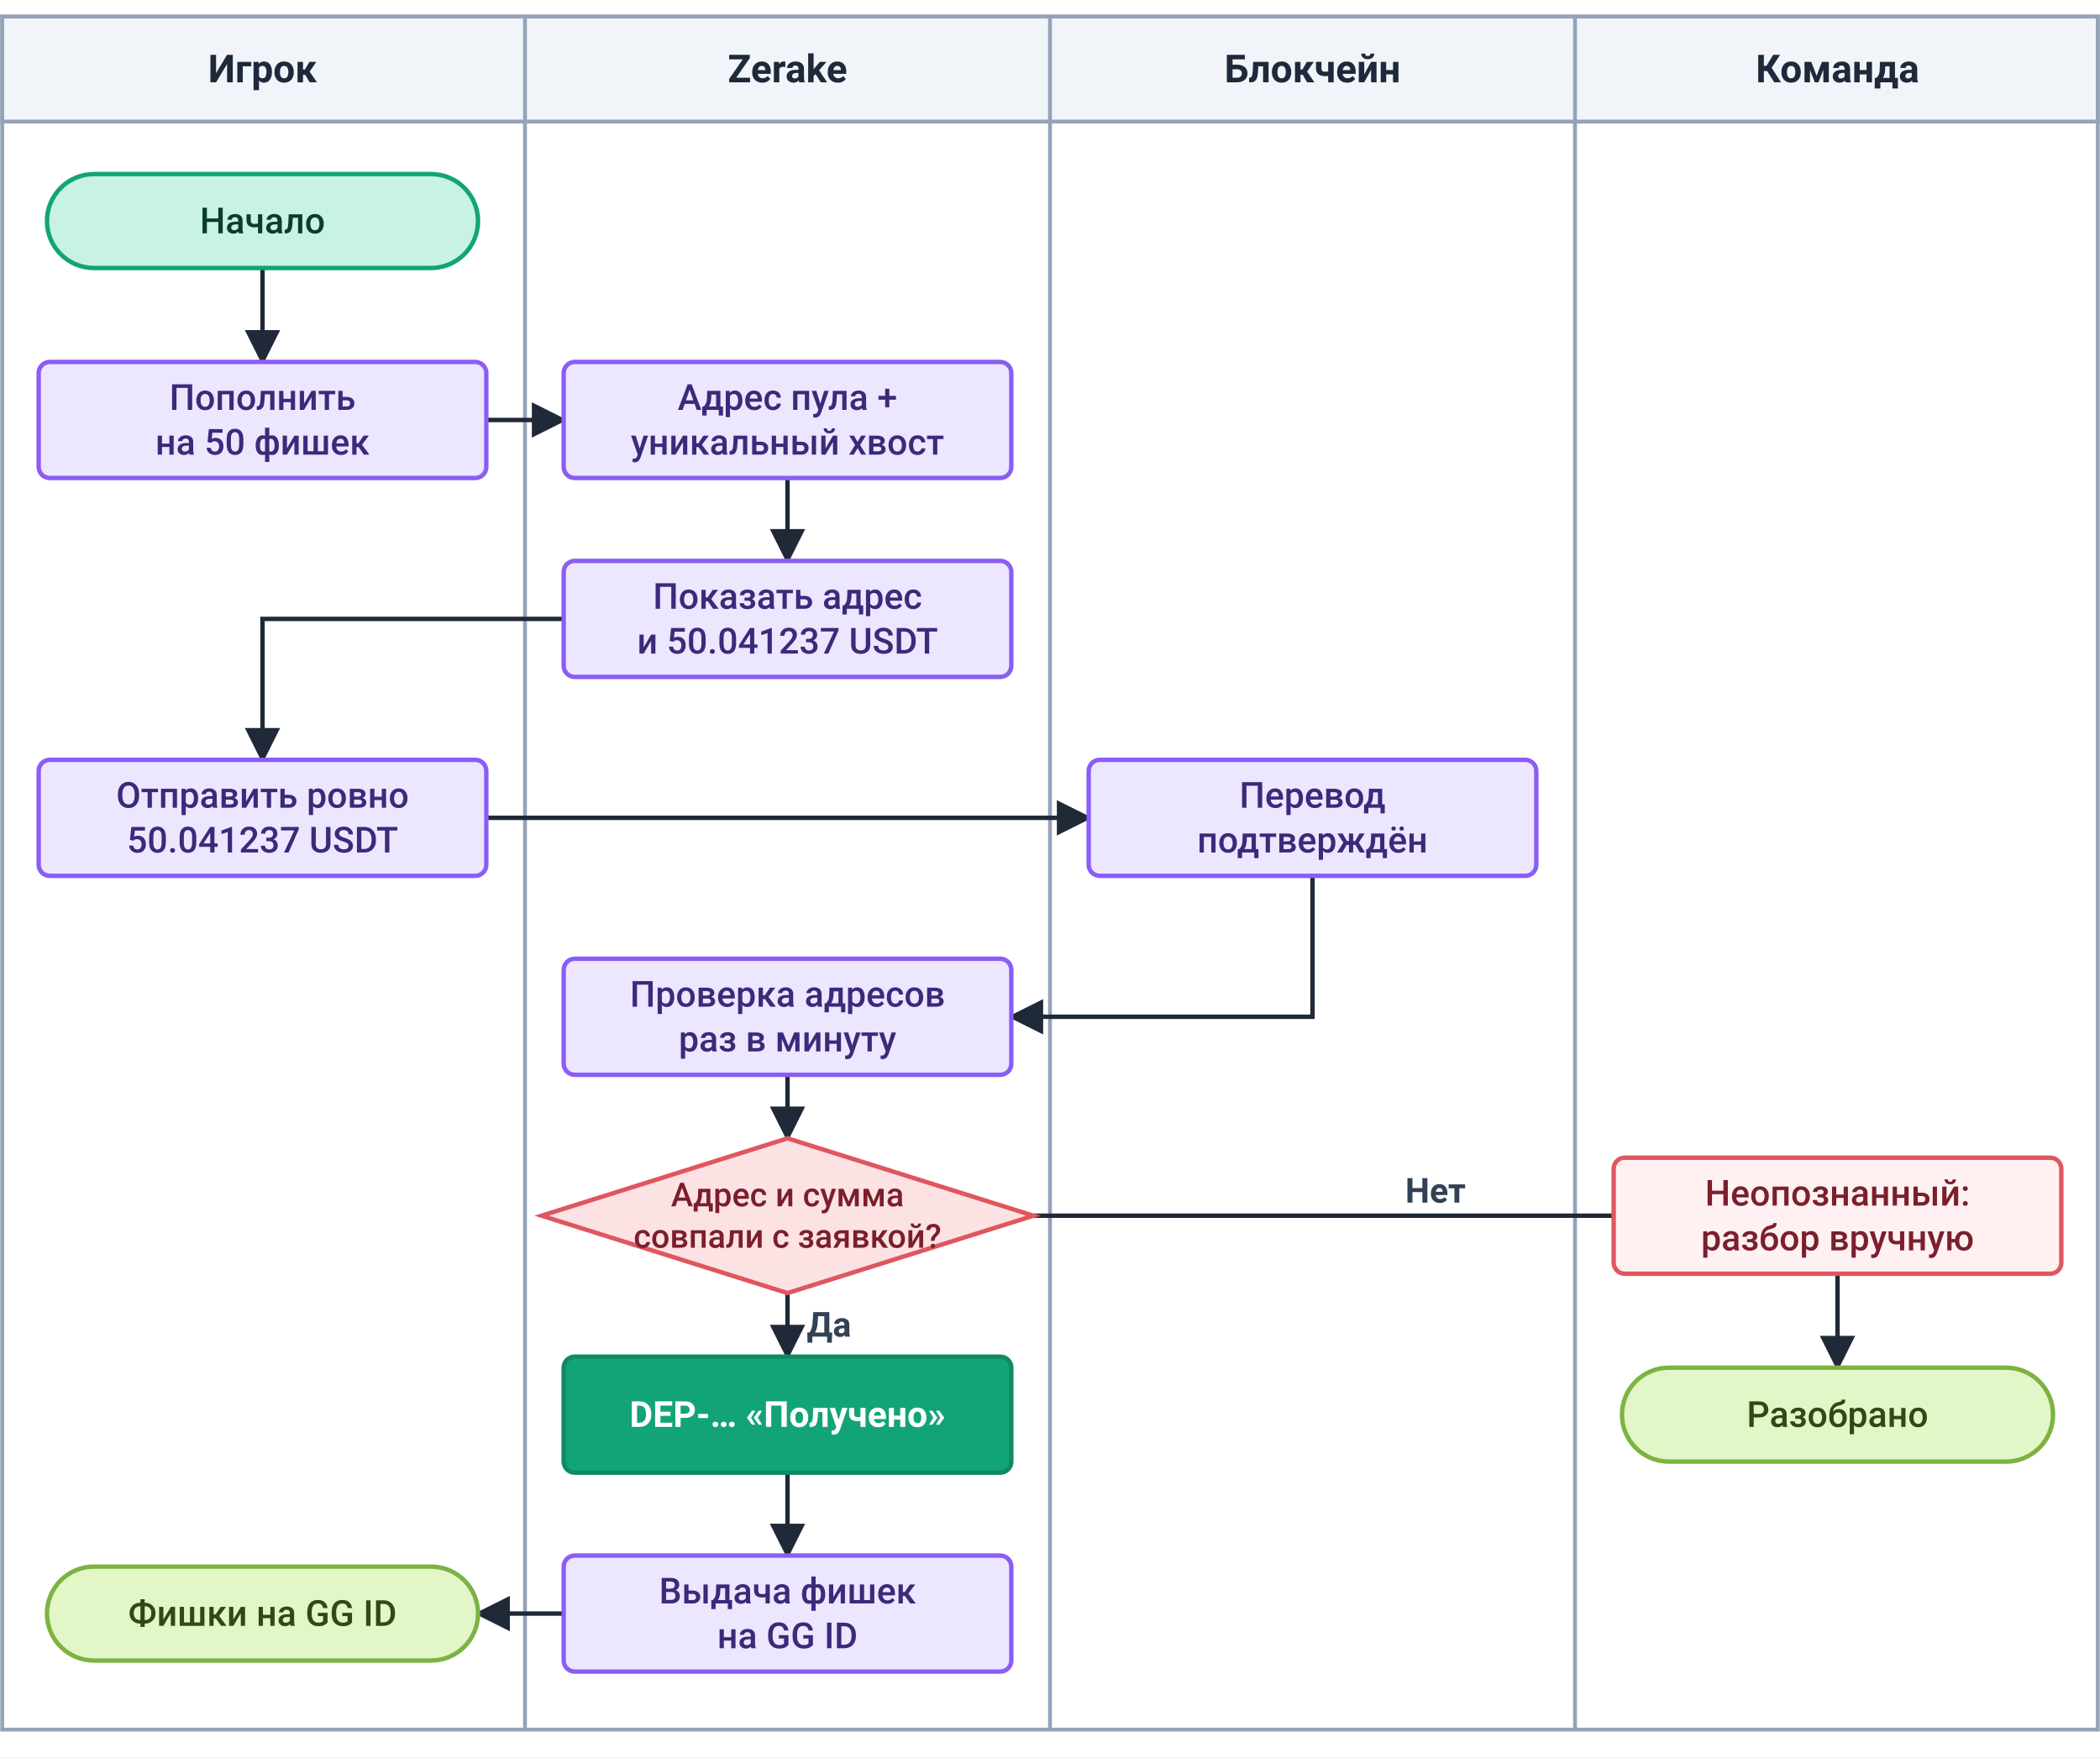
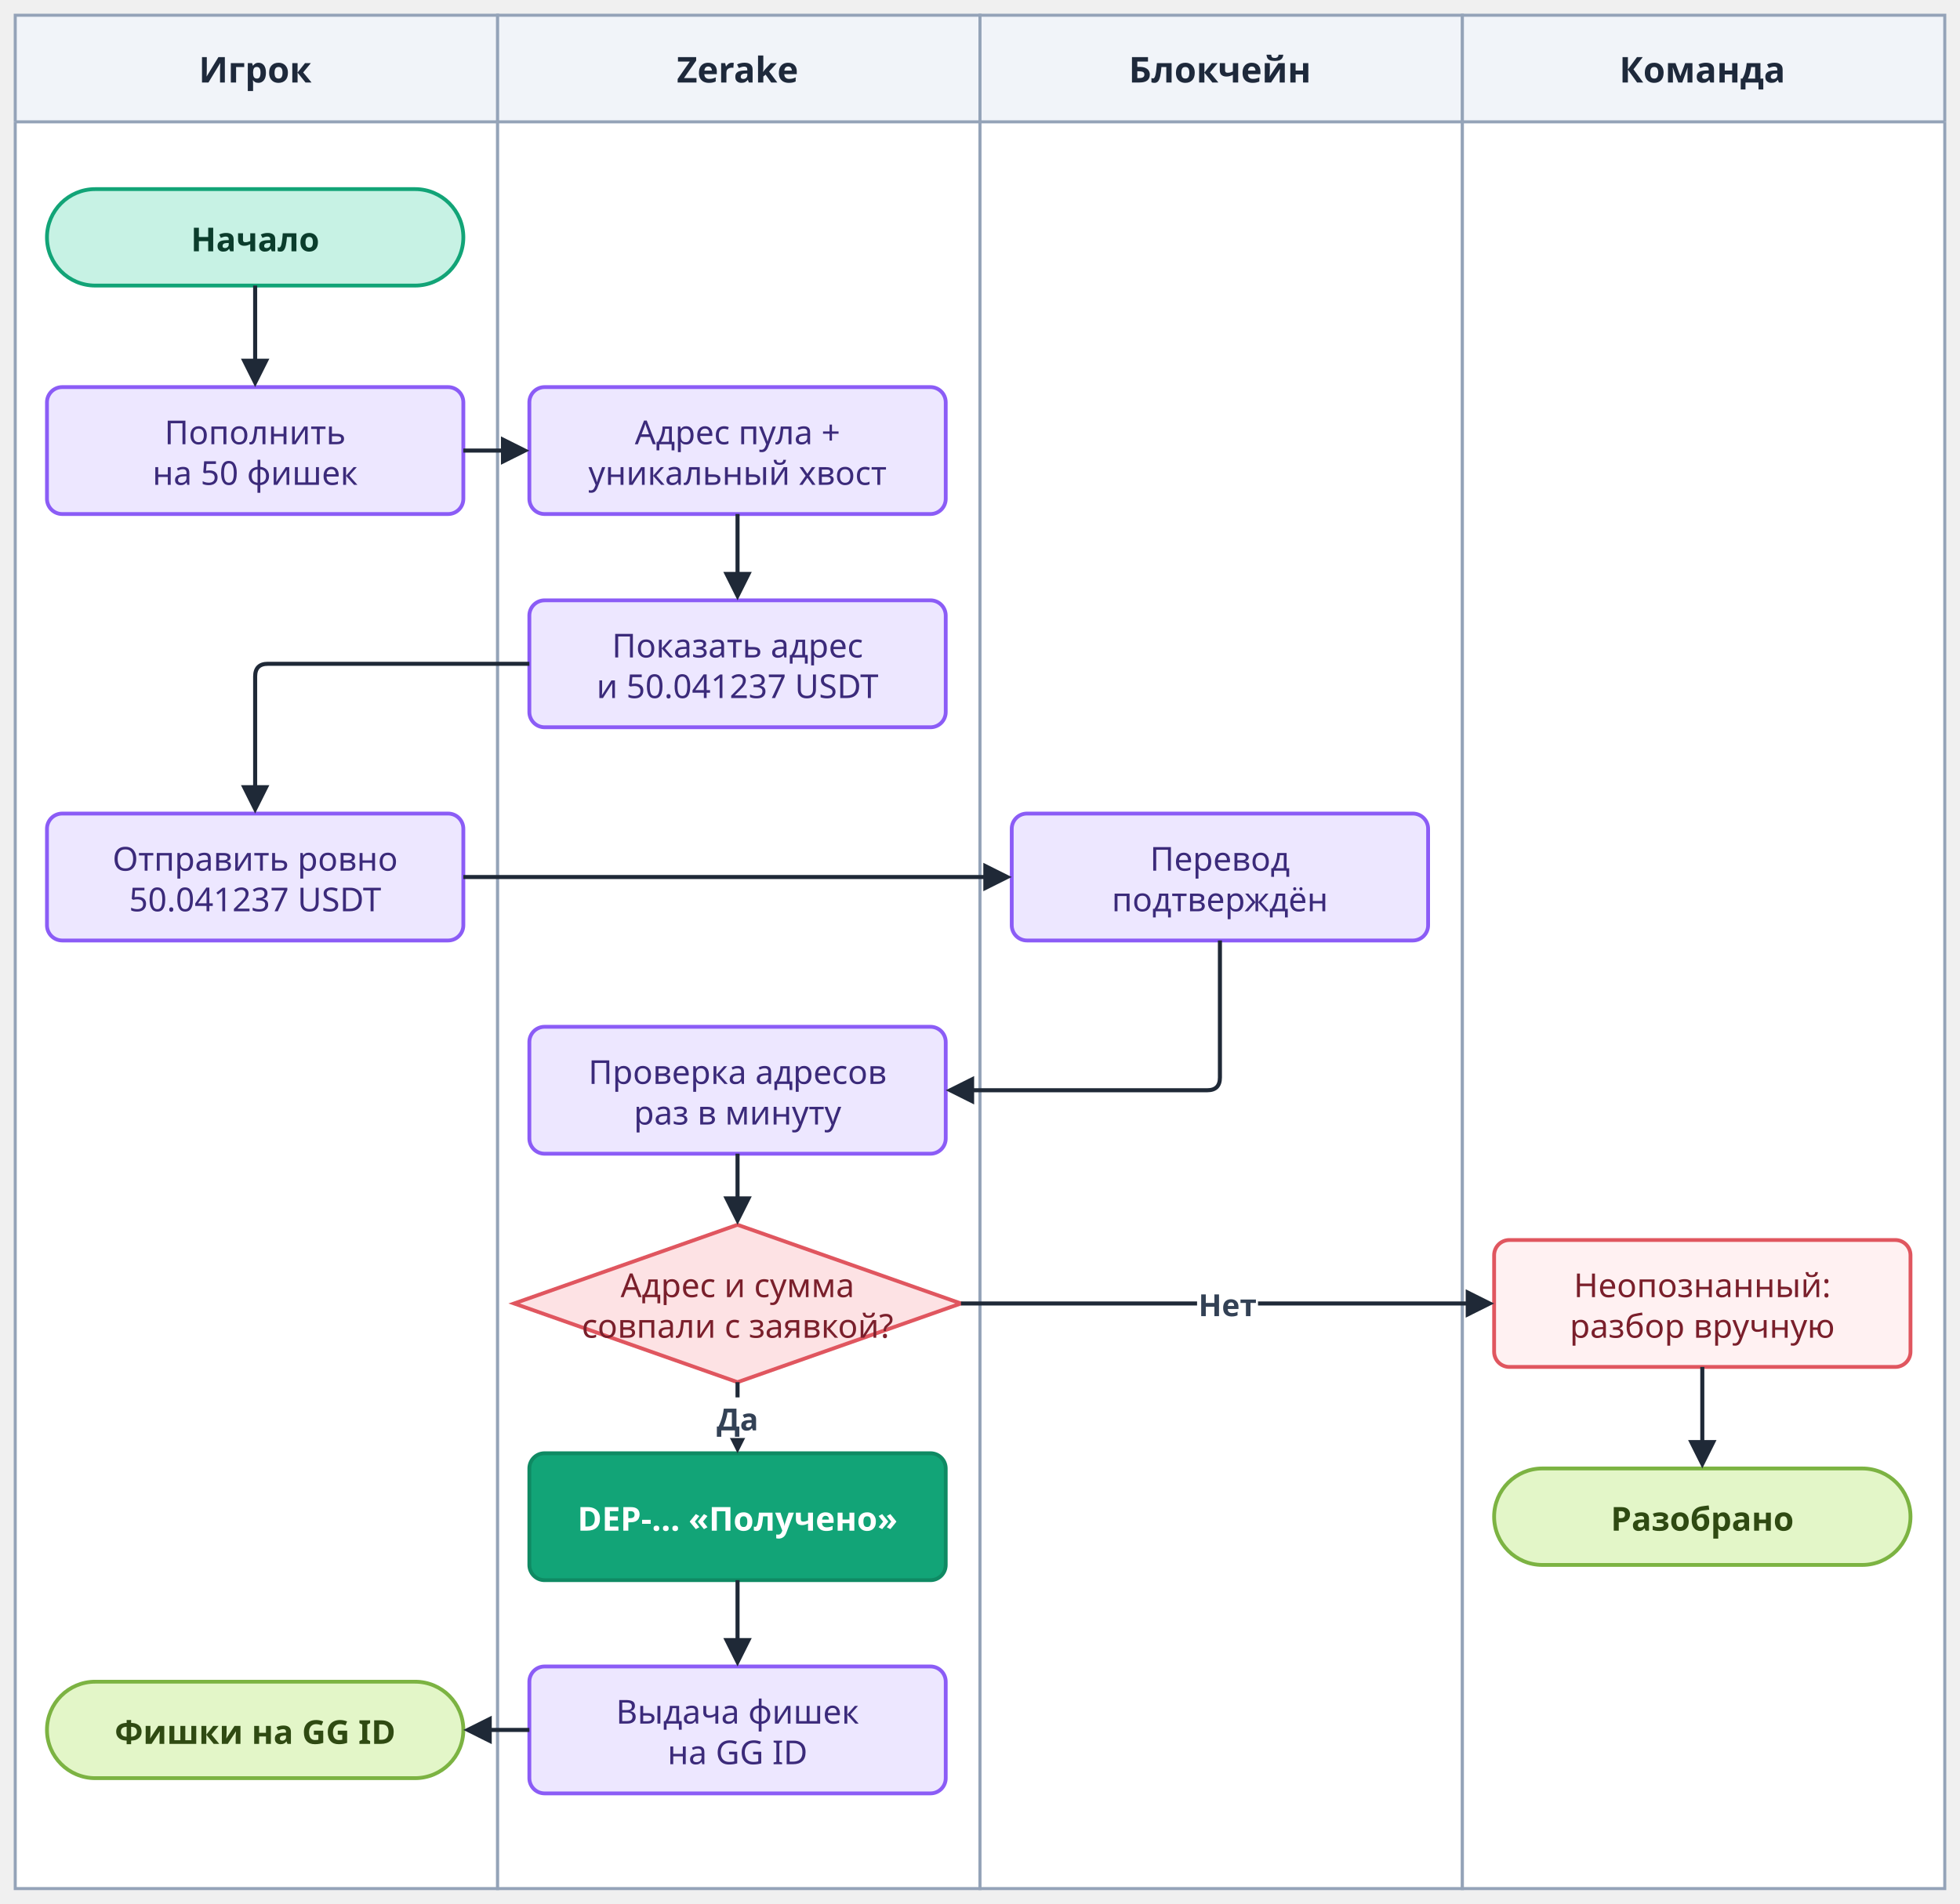
- <svg xmlns="http://www.w3.org/2000/svg" viewBox="0 0 760 636" width="760" height="636" font-family="Segoe UI, -apple-system, Roboto, Helvetica, Arial, sans-serif">
-   <defs>
-     <marker id="arr" viewBox="0 0 10 10" refX="9" refY="5" markerWidth="8" markerHeight="8" orient="auto-start-reverse">
-       <path d="M0,0 L10,5 L0,10 z" fill="#1f2937" />
-     </marker>
-   </defs>
-   <rect width="760" height="636" fill="#ffffff" />
-   <rect x="0.8" y="6" width="758.4" height="620" fill="#ffffff" stroke="#94a3b8" stroke-width="1.4" />
-   <rect x="0.8" y="6" width="758.4" height="38" fill="#f1f4f9" stroke="#94a3b8" stroke-width="1.4" />
-   <text x="95.0" y="25.0" text-anchor="middle" dominant-baseline="central" font-size="14" font-weight="600" fill="#1e293b">Игрок</text>
-   <line x1="190" y1="6" x2="190" y2="626" stroke="#94a3b8" stroke-width="1.4" />
-   <text x="285.0" y="25.0" text-anchor="middle" dominant-baseline="central" font-size="14" font-weight="600" fill="#1e293b">Zerake</text>
-   <line x1="380" y1="6" x2="380" y2="626" stroke="#94a3b8" stroke-width="1.4" />
-   <text x="475.0" y="25.0" text-anchor="middle" dominant-baseline="central" font-size="14" font-weight="600" fill="#1e293b">Блокчейн</text>
-   <line x1="570" y1="6" x2="570" y2="626" stroke="#94a3b8" stroke-width="1.4" />
-   <text x="665.0" y="25.0" text-anchor="middle" dominant-baseline="central" font-size="14" font-weight="600" fill="#1e293b">Команда</text>
-   <path d="M95.0,97.0 L95.0,131.0" fill="none" stroke="#1f2937" stroke-width="1.6" marker-end="url(#arr)" />
-   <path d="M176.0,152.0 L204.0,152.0" fill="none" stroke="#1f2937" stroke-width="1.6" marker-end="url(#arr)" />
-   <path d="M285.0,173.0 L285.0,203.0" fill="none" stroke="#1f2937" stroke-width="1.6" marker-end="url(#arr)" />
-   <path d="M204.0,224.0 L95.0,224.0 L95.0,275.0" fill="none" stroke="#1f2937" stroke-width="1.6" marker-end="url(#arr)" />
-   <path d="M176.0,296.0 L394.0,296.0" fill="none" stroke="#1f2937" stroke-width="1.6" marker-end="url(#arr)" />
-   <path d="M475.0,317.0 L475.0,368.0 L366.0,368.0" fill="none" stroke="#1f2937" stroke-width="1.6" marker-end="url(#arr)" />
-   <path d="M285.0,389.0 L285.0,412.0" fill="none" stroke="#1f2937" stroke-width="1.6" marker-end="url(#arr)" />
-   <path d="M285.0,468.0 L285.0,491.0" fill="none" stroke="#1f2937" stroke-width="1.6" marker-end="url(#arr)" />
-   <text x="292.0" y="479.5" text-anchor="start" dominant-baseline="central" font-size="12.5" font-weight="600" fill="#334155">Да</text>
-   <path d="M374.0,440.0 L665.0,440.0 L665.0,461.0" fill="none" stroke="#1f2937" stroke-width="1.6" marker-end="url(#arr)" />
-   <text x="519.5" y="431.0" text-anchor="middle" dominant-baseline="central" font-size="12.5" font-weight="600" fill="#334155">Нет</text>
-   <path d="M665.0,461.0 L665.0,495.0" fill="none" stroke="#1f2937" stroke-width="1.6" marker-end="url(#arr)" />
-   <path d="M285.0,533.0 L285.0,563.0" fill="none" stroke="#1f2937" stroke-width="1.6" marker-end="url(#arr)" />
-   <path d="M204.0,584.0 L173.0,584.0" fill="none" stroke="#1f2937" stroke-width="1.6" marker-end="url(#arr)" />
-   <rect x="17.0" y="63.0" width="156" height="34" rx="17.0" fill="#c7f2e4" stroke="#12a477" stroke-width="1.6" />
-   <text x="95.0" y="80.0" text-anchor="middle" dominant-baseline="central" font-size="13" font-weight="500" fill="#0b3d2c">Начало</text>
-   <rect x="14.0" y="131.0" width="162" height="42" rx="4" fill="#ece6ff" stroke="#8b5cf6" stroke-width="1.6" />
-   <text x="95.0" y="143.9" text-anchor="middle" dominant-baseline="central" font-size="13" font-weight="500" fill="#3b2a7a">Пополнить</text>
-   <text x="95.0" y="160.1" text-anchor="middle" dominant-baseline="central" font-size="13" font-weight="500" fill="#3b2a7a">на 50 фишек</text>
-   <rect x="204.0" y="131.0" width="162" height="42" rx="4" fill="#ece6ff" stroke="#8b5cf6" stroke-width="1.6" />
-   <text x="285.0" y="143.9" text-anchor="middle" dominant-baseline="central" font-size="13" font-weight="500" fill="#3b2a7a">Адрес пула +</text>
-   <text x="285.0" y="160.1" text-anchor="middle" dominant-baseline="central" font-size="13" font-weight="500" fill="#3b2a7a">уникальный хвост</text>
-   <rect x="204.0" y="203.0" width="162" height="42" rx="4" fill="#ece6ff" stroke="#8b5cf6" stroke-width="1.6" />
-   <text x="285.0" y="215.9" text-anchor="middle" dominant-baseline="central" font-size="13" font-weight="500" fill="#3b2a7a">Показать адрес</text>
-   <text x="285.0" y="232.1" text-anchor="middle" dominant-baseline="central" font-size="13" font-weight="500" fill="#3b2a7a">и 50.041237 USDT</text>
-   <rect x="14.0" y="275.0" width="162" height="42" rx="4" fill="#ece6ff" stroke="#8b5cf6" stroke-width="1.6" />
-   <text x="95.0" y="287.9" text-anchor="middle" dominant-baseline="central" font-size="13" font-weight="500" fill="#3b2a7a">Отправить ровно</text>
-   <text x="95.0" y="304.1" text-anchor="middle" dominant-baseline="central" font-size="13" font-weight="500" fill="#3b2a7a">50.041237 USDT</text>
-   <rect x="394.0" y="275.0" width="162" height="42" rx="4" fill="#ece6ff" stroke="#8b5cf6" stroke-width="1.6" />
-   <text x="475.0" y="287.9" text-anchor="middle" dominant-baseline="central" font-size="13" font-weight="500" fill="#3b2a7a">Перевод</text>
-   <text x="475.0" y="304.1" text-anchor="middle" dominant-baseline="central" font-size="13" font-weight="500" fill="#3b2a7a">подтверждён</text>
-   <rect x="204.0" y="347.0" width="162" height="42" rx="4" fill="#ece6ff" stroke="#8b5cf6" stroke-width="1.6" />
-   <text x="285.0" y="359.9" text-anchor="middle" dominant-baseline="central" font-size="13" font-weight="500" fill="#3b2a7a">Проверка адресов</text>
-   <text x="285.0" y="376.1" text-anchor="middle" dominant-baseline="central" font-size="13" font-weight="500" fill="#3b2a7a">раз в минуту</text>
-   <polygon points="285.0,412.0 374.0,440.0 285.0,468.0 196.0,440.0" fill="#fde2e4" stroke="#e0565f" stroke-width="1.6" />
-   <text x="285.0" y="432.5" text-anchor="middle" dominant-baseline="central" font-size="12" font-weight="500" fill="#7a1f2b">Адрес и сумма</text>
-   <text x="285.0" y="447.5" text-anchor="middle" dominant-baseline="central" font-size="12" font-weight="500" fill="#7a1f2b">совпали с заявкой?</text>
-   <rect x="204.0" y="491.0" width="162" height="42" rx="4" fill="#12a477" stroke="#0f8a63" stroke-width="1.6" />
-   <text x="285.0" y="512.0" text-anchor="middle" dominant-baseline="central" font-size="13" font-weight="600" fill="#ffffff">DEP-… «Получено»</text>
-   <rect x="204.0" y="563.0" width="162" height="42" rx="4" fill="#ece6ff" stroke="#8b5cf6" stroke-width="1.6" />
-   <text x="285.0" y="575.9" text-anchor="middle" dominant-baseline="central" font-size="13" font-weight="500" fill="#3b2a7a">Выдача фишек</text>
-   <text x="285.0" y="592.1" text-anchor="middle" dominant-baseline="central" font-size="13" font-weight="500" fill="#3b2a7a">на GG ID</text>
-   <rect x="17.0" y="567.0" width="156" height="34" rx="17.0" fill="#e3f6c8" stroke="#7cb342" stroke-width="1.6" />
-   <text x="95.0" y="584.0" text-anchor="middle" dominant-baseline="central" font-size="13" font-weight="500" fill="#2f4a12">Фишки на GG ID</text>
-   <rect x="584.0" y="419.0" width="162" height="42" rx="4" fill="#fff1f2" stroke="#e0565f" stroke-width="1.6" />
-   <text x="665.0" y="431.9" text-anchor="middle" dominant-baseline="central" font-size="13" font-weight="500" fill="#7a1f2b">Неопознанный:</text>
-   <text x="665.0" y="448.1" text-anchor="middle" dominant-baseline="central" font-size="13" font-weight="500" fill="#7a1f2b">разбор вручную</text>
-   <rect x="587.0" y="495.0" width="156" height="34" rx="17.0" fill="#e3f6c8" stroke="#7cb342" stroke-width="1.6" />
-   <text x="665.0" y="512.0" text-anchor="middle" dominant-baseline="central" font-size="13" font-weight="500" fill="#2f4a12">Разобрано</text>
+ <svg xmlns="http://www.w3.org/2000/svg" width="772" height="750" role="img" aria-label="Пополнение по заявке: TRC20 и BEP20" viewBox="814.5 -5.5 772 750" style="">
+   <g>
+     <g />
+     <g transform="translate(820,0) scale(1)">
+       <g transform="translate(0.5,0.5)" style="visibility: visible;">
+         <path d="M 0 42 L 0 0 L 190 0 L 190 42" fill="#f1f4f9" stroke="#94a3b8" stroke-width="1.2" stroke-miterlimit="10" pointer-events="all" style="fill: light-dark(rgb(241, 244, 249), rgb(25, 28, 32)); stroke: light-dark(rgb(148, 163, 184), rgb(87, 100, 118));" />
+         <path d="M 0 42 L 0 738 L 190 738 L 190 42" fill="#ffffff" stroke="#94a3b8" stroke-width="1.2" stroke-miterlimit="10" pointer-events="all" style="fill: light-dark(rgb(255, 255, 255), rgb(18, 18, 18)); stroke: light-dark(rgb(148, 163, 184), rgb(87, 100, 118));" />
+         <path d="M 0 42 L 190 42" fill="none" stroke="white" stroke-width="9.2" stroke-miterlimit="10" pointer-events="stroke" style="stroke: light-dark(rgb(148, 163, 184), rgb(87, 100, 118));" visibility="hidden" vector-effect="non-scaling-stroke" />
+         <path d="M 0 42 L 190 42" fill="none" stroke="#94a3b8" stroke-width="1.2" stroke-miterlimit="10" pointer-events="all" style="stroke: light-dark(rgb(148, 163, 184), rgb(87, 100, 118));" />
+       </g>
+       <g style="">
+         <g fill="#1E293B" font-family="'Segoe UI'" font-weight="bold" text-anchor="middle" font-size="14px" style="fill: light-dark(rgb(30, 41, 59), rgb(195, 204, 220));">
+           <text x="95" y="27">Игрок</text>
+         </g>
+       </g>
+       <g transform="translate(0.5,0.5)" style="visibility: visible;">
+         <path d="M 190 42 L 190 0 L 380 0 L 380 42" fill="#f1f4f9" stroke="#94a3b8" stroke-width="1.2" stroke-miterlimit="10" pointer-events="all" style="fill: light-dark(rgb(241, 244, 249), rgb(25, 28, 32)); stroke: light-dark(rgb(148, 163, 184), rgb(87, 100, 118));" />
+         <path d="M 190 42 L 190 738 L 380 738 L 380 42" fill="#ffffff" stroke="#94a3b8" stroke-width="1.2" stroke-miterlimit="10" pointer-events="all" style="fill: light-dark(rgb(255, 255, 255), rgb(18, 18, 18)); stroke: light-dark(rgb(148, 163, 184), rgb(87, 100, 118));" />
+         <path d="M 190 42 L 380 42" fill="none" stroke="white" stroke-width="9.2" stroke-miterlimit="10" pointer-events="stroke" style="stroke: light-dark(rgb(148, 163, 184), rgb(87, 100, 118));" visibility="hidden" vector-effect="non-scaling-stroke" />
+         <path d="M 190 42 L 380 42" fill="none" stroke="#94a3b8" stroke-width="1.2" stroke-miterlimit="10" pointer-events="all" style="stroke: light-dark(rgb(148, 163, 184), rgb(87, 100, 118));" />
+       </g>
+       <g style="">
+         <g fill="#1E293B" font-family="'Segoe UI'" font-weight="bold" text-anchor="middle" font-size="14px" style="fill: light-dark(rgb(30, 41, 59), rgb(195, 204, 220));">
+           <text x="285" y="27">Zerake</text>
+         </g>
+       </g>
+       <g transform="translate(0.5,0.5)" style="visibility: visible;">
+         <path d="M 380 42 L 380 0 L 570 0 L 570 42" fill="#f1f4f9" stroke="#94a3b8" stroke-width="1.2" stroke-miterlimit="10" pointer-events="all" style="fill: light-dark(rgb(241, 244, 249), rgb(25, 28, 32)); stroke: light-dark(rgb(148, 163, 184), rgb(87, 100, 118));" />
+         <path d="M 380 42 L 380 738 L 570 738 L 570 42" fill="#ffffff" stroke="#94a3b8" stroke-width="1.2" stroke-miterlimit="10" pointer-events="all" style="fill: light-dark(rgb(255, 255, 255), rgb(18, 18, 18)); stroke: light-dark(rgb(148, 163, 184), rgb(87, 100, 118));" />
+         <path d="M 380 42 L 570 42" fill="none" stroke="white" stroke-width="9.2" stroke-miterlimit="10" pointer-events="stroke" style="stroke: light-dark(rgb(148, 163, 184), rgb(87, 100, 118));" visibility="hidden" vector-effect="non-scaling-stroke" />
+         <path d="M 380 42 L 570 42" fill="none" stroke="#94a3b8" stroke-width="1.2" stroke-miterlimit="10" pointer-events="all" style="stroke: light-dark(rgb(148, 163, 184), rgb(87, 100, 118));" />
+       </g>
+       <g style="">
+         <g fill="#1E293B" font-family="'Segoe UI'" font-weight="bold" text-anchor="middle" font-size="14px" style="fill: light-dark(rgb(30, 41, 59), rgb(195, 204, 220));">
+           <text x="475" y="27">Блокчейн</text>
+         </g>
+       </g>
+       <g transform="translate(0.5,0.5)" style="visibility: visible;">
+         <path d="M 570 42 L 570 0 L 760 0 L 760 42" fill="#f1f4f9" stroke="#94a3b8" stroke-width="1.2" stroke-miterlimit="10" pointer-events="all" style="fill: light-dark(rgb(241, 244, 249), rgb(25, 28, 32)); stroke: light-dark(rgb(148, 163, 184), rgb(87, 100, 118));" />
+         <path d="M 570 42 L 570 738 L 760 738 L 760 42" fill="#ffffff" stroke="#94a3b8" stroke-width="1.2" stroke-miterlimit="10" pointer-events="all" style="fill: light-dark(rgb(255, 255, 255), rgb(18, 18, 18)); stroke: light-dark(rgb(148, 163, 184), rgb(87, 100, 118));" />
+         <path d="M 570 42 L 760 42" fill="none" stroke="white" stroke-width="9.2" stroke-miterlimit="10" pointer-events="stroke" style="stroke: light-dark(rgb(148, 163, 184), rgb(87, 100, 118));" visibility="hidden" vector-effect="non-scaling-stroke" />
+         <path d="M 570 42 L 760 42" fill="none" stroke="#94a3b8" stroke-width="1.2" stroke-miterlimit="10" pointer-events="all" style="stroke: light-dark(rgb(148, 163, 184), rgb(87, 100, 118));" />
+       </g>
+       <g style="">
+         <g fill="#1E293B" font-family="'Segoe UI'" font-weight="bold" text-anchor="middle" font-size="14px" style="fill: light-dark(rgb(30, 41, 59), rgb(195, 204, 220));">
+           <text x="665" y="27">Команда</text>
+         </g>
+       </g>
+       <g style="visibility: visible;">
+         <rect x="13" y="69" width="164" height="38" rx="19" ry="19" fill="#c7f2e4" stroke="#12a477" stroke-width="1.5" pointer-events="all" style="fill: light-dark(rgb(199, 242, 228), rgb(9, 46, 34)); stroke: light-dark(rgb(18, 164, 119), rgb(29, 155, 116));" />
+       </g>
+       <g style="">
+         <g fill="#0B3D2C" font-family="'Segoe UI'" font-weight="bold" text-anchor="middle" font-size="13px" style="fill: light-dark(rgb(11, 61, 44), rgb(162, 205, 191));">
+           <text x="95" y="93.5">Начало</text>
+         </g>
+       </g>
+       <g style="visibility: visible;">
+         <rect x="13" y="147" width="164" height="50" rx="6" ry="6" fill="#ede7ff" stroke="#8b5cf6" stroke-width="1.5" pointer-events="all" style="fill: light-dark(rgb(237, 231, 255), rgb(38, 33, 53)); stroke: light-dark(rgb(139, 92, 246), rgb(162, 122, 254));" />
+       </g>
+       <g style="">
+         <g fill="#3B2A7A" font-family="'Segoe UI'" text-anchor="middle" font-size="13px" style="fill: light-dark(rgb(59, 42, 122), rgb(200, 185, 254));">
+           <text x="95" y="169.5">Пополнить</text>
+           <text x="95" y="185.5">на 50 фишек</text>
+         </g>
+       </g>
+       <g style="visibility: visible;">
+         <rect x="203" y="147" width="164" height="50" rx="6" ry="6" fill="#ede7ff" stroke="#8b5cf6" stroke-width="1.5" pointer-events="all" style="fill: light-dark(rgb(237, 231, 255), rgb(38, 33, 53)); stroke: light-dark(rgb(139, 92, 246), rgb(162, 122, 254));" />
+       </g>
+       <g style="">
+         <g fill="#3B2A7A" font-family="'Segoe UI'" text-anchor="middle" font-size="13px" style="fill: light-dark(rgb(59, 42, 122), rgb(200, 185, 254));">
+           <text x="285" y="169.5">Адрес пула +</text>
+           <text x="285" y="185.5">уникальный хвост</text>
+         </g>
+       </g>
+       <g style="visibility: visible;">
+         <rect x="203" y="231" width="164" height="50" rx="6" ry="6" fill="#ede7ff" stroke="#8b5cf6" stroke-width="1.5" pointer-events="all" style="fill: light-dark(rgb(237, 231, 255), rgb(38, 33, 53)); stroke: light-dark(rgb(139, 92, 246), rgb(162, 122, 254));" />
+       </g>
+       <g style="">
+         <g fill="#3B2A7A" font-family="'Segoe UI'" text-anchor="middle" font-size="13px" style="fill: light-dark(rgb(59, 42, 122), rgb(200, 185, 254));">
+           <text x="285" y="253.5">Показать адрес</text>
+           <text x="285" y="269.5">и 50.041237 USDT</text>
+         </g>
+       </g>
+       <g style="visibility: visible;">
+         <rect x="13" y="315" width="164" height="50" rx="6" ry="6" fill="#ede7ff" stroke="#8b5cf6" stroke-width="1.5" pointer-events="all" style="fill: light-dark(rgb(237, 231, 255), rgb(38, 33, 53)); stroke: light-dark(rgb(139, 92, 246), rgb(162, 122, 254));" />
+       </g>
+       <g style="">
+         <g fill="#3B2A7A" font-family="'Segoe UI'" text-anchor="middle" font-size="13px" style="fill: light-dark(rgb(59, 42, 122), rgb(200, 185, 254));">
+           <text x="95" y="337.5">Отправить ровно</text>
+           <text x="95" y="353.5">50.041237 USDT</text>
+         </g>
+       </g>
+       <g style="visibility: visible;">
+         <rect x="393" y="315" width="164" height="50" rx="6" ry="6" fill="#ede7ff" stroke="#8b5cf6" stroke-width="1.5" pointer-events="all" style="fill: light-dark(rgb(237, 231, 255), rgb(38, 33, 53)); stroke: light-dark(rgb(139, 92, 246), rgb(162, 122, 254));" />
+       </g>
+       <g style="">
+         <g fill="#3B2A7A" font-family="'Segoe UI'" text-anchor="middle" font-size="13px" style="fill: light-dark(rgb(59, 42, 122), rgb(200, 185, 254));">
+           <text x="475" y="337.5">Перевод</text>
+           <text x="475" y="353.5">подтверждён</text>
+         </g>
+       </g>
+       <g style="visibility: visible;">
+         <rect x="203" y="399" width="164" height="50" rx="6" ry="6" fill="#ede7ff" stroke="#8b5cf6" stroke-width="1.5" pointer-events="all" style="fill: light-dark(rgb(237, 231, 255), rgb(38, 33, 53)); stroke: light-dark(rgb(139, 92, 246), rgb(162, 122, 254));" />
+       </g>
+       <g style="">
+         <g fill="#3B2A7A" font-family="'Segoe UI'" text-anchor="middle" font-size="13px" style="fill: light-dark(rgb(59, 42, 122), rgb(200, 185, 254));">
+           <text x="285" y="421.5">Проверка адресов</text>
+           <text x="285" y="437.5">раз в минуту</text>
+         </g>
+       </g>
+       <g style="visibility: visible;">
+         <path d="M 285 477 L 373 508 L 285 539 L 197 508 Z" fill="#fde2e4" stroke="#e0565f" stroke-width="1.5" stroke-miterlimit="10" pointer-events="all" style="fill: light-dark(rgb(253, 226, 228), rgb(56, 33, 35)); stroke: light-dark(rgb(224, 86, 95), rgb(230, 112, 120));" />
+       </g>
+       <g style="">
+         <g fill="#7A1F2B" font-family="'Segoe UI'" text-anchor="middle" font-size="13px" style="fill: light-dark(rgb(122, 31, 43), rgb(253, 175, 185));">
+           <text x="285" y="505.5">Адрес и сумма</text>
+           <text x="285" y="521.5">совпали с заявкой?</text>
+         </g>
+       </g>
+       <g style="visibility: visible;">
+         <rect x="203" y="567" width="164" height="50" rx="6" ry="6" fill="#12a477" stroke="#0f8a63" stroke-width="1.5" pointer-events="all" style="fill: light-dark(rgb(18, 164, 119), rgb(29, 155, 116)); stroke: light-dark(rgb(15, 138, 99), rgb(62, 168, 134));" />
+       </g>
+       <g style="">
+         <g fill="#FFFFFF" font-family="'Segoe UI'" font-weight="bold" text-anchor="middle" font-size="13px" style="fill: light-dark(rgb(255, 255, 255), rgb(18, 18, 18));">
+           <text x="285" y="597.5">DEP-… «Получено»</text>
+         </g>
+       </g>
+       <g style="visibility: visible;">
+         <rect x="203" y="651" width="164" height="50" rx="6" ry="6" fill="#ede7ff" stroke="#8b5cf6" stroke-width="1.5" pointer-events="all" style="fill: light-dark(rgb(237, 231, 255), rgb(38, 33, 53)); stroke: light-dark(rgb(139, 92, 246), rgb(162, 122, 254));" />
+       </g>
+       <g style="">
+         <g fill="#3B2A7A" font-family="'Segoe UI'" text-anchor="middle" font-size="13px" style="fill: light-dark(rgb(59, 42, 122), rgb(200, 185, 254));">
+           <text x="285" y="673.5">Выдача фишек</text>
+           <text x="285" y="689.5">на GG ID</text>
+         </g>
+       </g>
+       <g style="visibility: visible;">
+         <rect x="13" y="657" width="164" height="38" rx="19" ry="19" fill="#e3f6c8" stroke="#7cb342" stroke-width="1.5" pointer-events="all" style="fill: light-dark(rgb(227, 246, 200), rgb(22, 38, 0)); stroke: light-dark(rgb(124, 179, 66), rgb(69, 117, 20));" />
+       </g>
+       <g style="">
+         <g fill="#2F4A12" font-family="'Segoe UI'" font-weight="bold" text-anchor="middle" font-size="13px" style="fill: light-dark(rgb(47, 74, 18), rgb(168, 191, 143));">
+           <text x="95" y="681.5">Фишки на GG ID</text>
+         </g>
+       </g>
+       <g style="visibility: visible;">
+         <rect x="583" y="483" width="164" height="50" rx="6" ry="6" fill="#fff1f2" stroke="#e0565f" stroke-width="1.5" pointer-events="all" style="fill: light-dark(rgb(255, 241, 242), rgb(37, 25, 26)); stroke: light-dark(rgb(224, 86, 95), rgb(230, 112, 120));" />
+       </g>
+       <g style="">
+         <g fill="#7A1F2B" font-family="'Segoe UI'" text-anchor="middle" font-size="13px" style="fill: light-dark(rgb(122, 31, 43), rgb(253, 175, 185));">
+           <text x="665" y="505.5">Неопознанный:</text>
+           <text x="665" y="521.5">разбор вручную</text>
+         </g>
+       </g>
+       <g style="visibility: visible;">
+         <rect x="583" y="573" width="164" height="38" rx="19" ry="19" fill="#e3f6c8" stroke="#7cb342" stroke-width="1.5" pointer-events="all" style="fill: light-dark(rgb(227, 246, 200), rgb(22, 38, 0)); stroke: light-dark(rgb(124, 179, 66), rgb(69, 117, 20));" />
+       </g>
+       <g style="">
+         <g fill="#2F4A12" font-family="'Segoe UI'" font-weight="bold" text-anchor="middle" font-size="13px" style="fill: light-dark(rgb(47, 74, 18), rgb(168, 191, 143));">
+           <text x="665" y="597.5">Разобрано</text>
+         </g>
+       </g>
+       <g style="visibility: visible;">
+         <path d="M 95 107 L 95 136.61" fill="none" stroke="white" stroke-width="9.6" stroke-miterlimit="10" pointer-events="stroke" style="stroke: light-dark(rgb(31, 41, 55), rgb(196, 204, 216));" visibility="hidden" vector-effect="non-scaling-stroke" />
+         <path d="M 95 107 L 95 136.61" fill="none" stroke="#1f2937" stroke-width="1.6" stroke-miterlimit="10" pointer-events="stroke" style="stroke: light-dark(rgb(31, 41, 55), rgb(196, 204, 216));" />
+         <path d="M 95 145.21 L 90.7 136.61 L 99.3 136.61 Z" fill="#1f2937" stroke="#1f2937" stroke-width="1.6" stroke-miterlimit="10" pointer-events="all" style="fill: light-dark(rgb(31, 41, 55), rgb(196, 204, 216)); stroke: light-dark(rgb(31, 41, 55), rgb(196, 204, 216));" />
+       </g>
+       <g style="visibility: visible;">
+         <path d="M 177 172 L 192 172 Q 197 172 192 172 L 187.5 172 Q 183 172 187.81 172 L 192.61 172" fill="none" stroke="white" stroke-width="9.6" stroke-miterlimit="10" pointer-events="stroke" style="stroke: light-dark(rgb(31, 41, 55), rgb(196, 204, 216));" visibility="hidden" vector-effect="non-scaling-stroke" />
+         <path d="M 177 172 L 192 172 Q 197 172 192 172 L 187.5 172 Q 183 172 187.81 172 L 192.61 172" fill="none" stroke="#1f2937" stroke-width="1.6" stroke-miterlimit="10" pointer-events="stroke" style="stroke: light-dark(rgb(31, 41, 55), rgb(196, 204, 216));" />
+         <path d="M 201.21 172 L 192.61 176.3 L 192.61 167.7 Z" fill="#1f2937" stroke="#1f2937" stroke-width="1.6" stroke-miterlimit="10" pointer-events="all" style="fill: light-dark(rgb(31, 41, 55), rgb(196, 204, 216)); stroke: light-dark(rgb(31, 41, 55), rgb(196, 204, 216));" />
+       </g>
+       <g style="visibility: visible;">
+         <path d="M 285 197 L 285 212 Q 285 217 285 214 L 285 212.5 Q 285 211 285 215.81 L 285 220.61" fill="none" stroke="white" stroke-width="9.6" stroke-miterlimit="10" pointer-events="stroke" style="stroke: light-dark(rgb(31, 41, 55), rgb(196, 204, 216));" visibility="hidden" vector-effect="non-scaling-stroke" />
+         <path d="M 285 197 L 285 212 Q 285 217 285 214 L 285 212.5 Q 285 211 285 215.81 L 285 220.61" fill="none" stroke="#1f2937" stroke-width="1.6" stroke-miterlimit="10" pointer-events="stroke" style="stroke: light-dark(rgb(31, 41, 55), rgb(196, 204, 216));" />
+         <path d="M 285 229.21 L 280.7 220.61 L 289.3 220.61 Z" fill="#1f2937" stroke="#1f2937" stroke-width="1.6" stroke-miterlimit="10" pointer-events="all" style="fill: light-dark(rgb(31, 41, 55), rgb(196, 204, 216)); stroke: light-dark(rgb(31, 41, 55), rgb(196, 204, 216));" />
+       </g>
+       <g style="visibility: visible;">
+         <path d="M 203 256 L 100 256 Q 95 256 95 261 L 95 304.61" fill="none" stroke="white" stroke-width="9.6" stroke-miterlimit="10" pointer-events="stroke" style="stroke: light-dark(rgb(31, 41, 55), rgb(196, 204, 216));" visibility="hidden" vector-effect="non-scaling-stroke" />
+         <path d="M 203 256 L 100 256 Q 95 256 95 261 L 95 304.61" fill="none" stroke="#1f2937" stroke-width="1.6" stroke-miterlimit="10" pointer-events="stroke" style="stroke: light-dark(rgb(31, 41, 55), rgb(196, 204, 216));" />
+         <path d="M 95 313.21 L 90.7 304.61 L 99.3 304.61 Z" fill="#1f2937" stroke="#1f2937" stroke-width="1.6" stroke-miterlimit="10" pointer-events="all" style="fill: light-dark(rgb(31, 41, 55), rgb(196, 204, 216)); stroke: light-dark(rgb(31, 41, 55), rgb(196, 204, 216));" />
+       </g>
+       <g style="visibility: visible;">
+         <path d="M 177 340 L 382.61 340" fill="none" stroke="white" stroke-width="9.6" stroke-miterlimit="10" pointer-events="stroke" style="stroke: light-dark(rgb(31, 41, 55), rgb(196, 204, 216));" visibility="hidden" vector-effect="non-scaling-stroke" />
+         <path d="M 177 340 L 382.61 340" fill="none" stroke="#1f2937" stroke-width="1.6" stroke-miterlimit="10" pointer-events="stroke" style="stroke: light-dark(rgb(31, 41, 55), rgb(196, 204, 216));" />
+         <path d="M 391.21 340 L 382.61 344.3 L 382.61 335.7 Z" fill="#1f2937" stroke="#1f2937" stroke-width="1.6" stroke-miterlimit="10" pointer-events="all" style="fill: light-dark(rgb(31, 41, 55), rgb(196, 204, 216)); stroke: light-dark(rgb(31, 41, 55), rgb(196, 204, 216));" />
+       </g>
+       <g style="visibility: visible;">
+         <path d="M 475 365 L 475 419 Q 475 424 470 424 L 377.39 424" fill="none" stroke="white" stroke-width="9.6" stroke-miterlimit="10" pointer-events="stroke" style="stroke: light-dark(rgb(31, 41, 55), rgb(196, 204, 216));" visibility="hidden" vector-effect="non-scaling-stroke" />
+         <path d="M 475 365 L 475 419 Q 475 424 470 424 L 377.39 424" fill="none" stroke="#1f2937" stroke-width="1.6" stroke-miterlimit="10" pointer-events="stroke" style="stroke: light-dark(rgb(31, 41, 55), rgb(196, 204, 216));" />
+         <path d="M 368.79 424 L 377.39 419.7 L 377.39 428.3 Z" fill="#1f2937" stroke="#1f2937" stroke-width="1.6" stroke-miterlimit="10" pointer-events="all" style="fill: light-dark(rgb(31, 41, 55), rgb(196, 204, 216)); stroke: light-dark(rgb(31, 41, 55), rgb(196, 204, 216));" />
+       </g>
+       <g style="visibility: visible;">
+         <path d="M 285 449 L 285 464 Q 285 469 285 464 L 285 460.5 Q 285 457 285 461.81 L 285 466.61" fill="none" stroke="white" stroke-width="9.6" stroke-miterlimit="10" pointer-events="stroke" style="stroke: light-dark(rgb(31, 41, 55), rgb(196, 204, 216));" visibility="hidden" vector-effect="non-scaling-stroke" />
+         <path d="M 285 449 L 285 464 Q 285 469 285 464 L 285 460.5 Q 285 457 285 461.81 L 285 466.61" fill="none" stroke="#1f2937" stroke-width="1.6" stroke-miterlimit="10" pointer-events="stroke" style="stroke: light-dark(rgb(31, 41, 55), rgb(196, 204, 216));" />
+         <path d="M 285 475.21 L 280.7 466.61 L 289.3 466.61 Z" fill="#1f2937" stroke="#1f2937" stroke-width="1.6" stroke-miterlimit="10" pointer-events="all" style="fill: light-dark(rgb(31, 41, 55), rgb(196, 204, 216)); stroke: light-dark(rgb(31, 41, 55), rgb(196, 204, 216));" />
+       </g>
+       <g style="visibility: visible;">
+         <path d="M 285 539 L 285 554 Q 285 559 285 554 L 285 550.5 Q 285 547 285 551.81 L 285 556.61" fill="none" stroke="white" stroke-width="9.6" stroke-miterlimit="10" pointer-events="stroke" style="stroke: light-dark(rgb(31, 41, 55), rgb(196, 204, 216));" visibility="hidden" vector-effect="non-scaling-stroke" />
+         <path d="M 285 539 L 285 554 Q 285 559 285 554 L 285 550.5 Q 285 547 285 551.81 L 285 556.61" fill="none" stroke="#1f2937" stroke-width="1.6" stroke-miterlimit="10" pointer-events="stroke" style="stroke: light-dark(rgb(31, 41, 55), rgb(196, 204, 216));" />
+         <path d="M 285 565.21 L 280.7 556.61 L 289.3 556.61 Z" fill="#1f2937" stroke="#1f2937" stroke-width="1.6" stroke-miterlimit="10" pointer-events="all" style="fill: light-dark(rgb(31, 41, 55), rgb(196, 204, 216)); stroke: light-dark(rgb(31, 41, 55), rgb(196, 204, 216));" />
+       </g>
+       <g style="">
+         <g fill="#334155" font-family="'Segoe UI'" font-weight="bold" text-anchor="middle" font-size="12px" style="fill: light-dark(rgb(51, 65, 85), rgb(172, 184, 201));">
+           <rect fill="#FFFFFF" stroke="none" x="275" y="545" width="20" height="16" stroke-width="0" style="fill: light-dark(rgb(255, 255, 255), rgb(18, 18, 18));" />
+           <text x="285" y="558">Да</text>
+         </g>
+       </g>
+       <g style="visibility: visible;">
+         <path d="M 373 508 L 572.61 508" fill="none" stroke="white" stroke-width="9.6" stroke-miterlimit="10" pointer-events="stroke" style="stroke: light-dark(rgb(31, 41, 55), rgb(196, 204, 216));" visibility="hidden" vector-effect="non-scaling-stroke" />
+         <path d="M 373 508 L 572.61 508" fill="none" stroke="#1f2937" stroke-width="1.6" stroke-miterlimit="10" pointer-events="stroke" style="stroke: light-dark(rgb(31, 41, 55), rgb(196, 204, 216));" />
+         <path d="M 581.21 508 L 572.61 512.3 L 572.61 503.7 Z" fill="#1f2937" stroke="#1f2937" stroke-width="1.6" stroke-miterlimit="10" pointer-events="all" style="fill: light-dark(rgb(31, 41, 55), rgb(196, 204, 216)); stroke: light-dark(rgb(31, 41, 55), rgb(196, 204, 216));" />
+       </g>
+       <g style="">
+         <g fill="#334155" font-family="'Segoe UI'" font-weight="bold" text-anchor="middle" font-size="12px" style="fill: light-dark(rgb(51, 65, 85), rgb(172, 184, 201));">
+           <rect fill="#FFFFFF" stroke="none" x="466" y="500" width="24" height="16" stroke-width="0" style="fill: light-dark(rgb(255, 255, 255), rgb(18, 18, 18));" />
+           <text x="478" y="513">Нет</text>
+         </g>
+       </g>
+       <g style="visibility: visible;">
+         <path d="M 665 533 L 665 562.61" fill="none" stroke="white" stroke-width="9.6" stroke-miterlimit="10" pointer-events="stroke" style="stroke: light-dark(rgb(31, 41, 55), rgb(196, 204, 216));" visibility="hidden" vector-effect="non-scaling-stroke" />
+         <path d="M 665 533 L 665 562.61" fill="none" stroke="#1f2937" stroke-width="1.6" stroke-miterlimit="10" pointer-events="stroke" style="stroke: light-dark(rgb(31, 41, 55), rgb(196, 204, 216));" />
+         <path d="M 665 571.21 L 660.7 562.61 L 669.3 562.61 Z" fill="#1f2937" stroke="#1f2937" stroke-width="1.6" stroke-miterlimit="10" pointer-events="all" style="fill: light-dark(rgb(31, 41, 55), rgb(196, 204, 216)); stroke: light-dark(rgb(31, 41, 55), rgb(196, 204, 216));" />
+       </g>
+       <g style="visibility: visible;">
+         <path d="M 285 617 L 285 632 Q 285 637 285 634 L 285 632.5 Q 285 631 285 635.81 L 285 640.61" fill="none" stroke="white" stroke-width="9.6" stroke-miterlimit="10" pointer-events="stroke" style="stroke: light-dark(rgb(31, 41, 55), rgb(196, 204, 216));" visibility="hidden" vector-effect="non-scaling-stroke" />
+         <path d="M 285 617 L 285 632 Q 285 637 285 634 L 285 632.5 Q 285 631 285 635.81 L 285 640.61" fill="none" stroke="#1f2937" stroke-width="1.6" stroke-miterlimit="10" pointer-events="stroke" style="stroke: light-dark(rgb(31, 41, 55), rgb(196, 204, 216));" />
+         <path d="M 285 649.21 L 280.7 640.61 L 289.3 640.61 Z" fill="#1f2937" stroke="#1f2937" stroke-width="1.6" stroke-miterlimit="10" pointer-events="all" style="fill: light-dark(rgb(31, 41, 55), rgb(196, 204, 216)); stroke: light-dark(rgb(31, 41, 55), rgb(196, 204, 216));" />
+       </g>
+       <g style="visibility: visible;">
+         <path d="M 203 676 L 188 676 Q 183 676 188 676 L 192.5 676 Q 197 676 192.19 676 L 187.39 676" fill="none" stroke="white" stroke-width="9.6" stroke-miterlimit="10" pointer-events="stroke" style="stroke: light-dark(rgb(31, 41, 55), rgb(196, 204, 216));" visibility="hidden" vector-effect="non-scaling-stroke" />
+         <path d="M 203 676 L 188 676 Q 183 676 188 676 L 192.5 676 Q 197 676 192.19 676 L 187.39 676" fill="none" stroke="#1f2937" stroke-width="1.6" stroke-miterlimit="10" pointer-events="stroke" style="stroke: light-dark(rgb(31, 41, 55), rgb(196, 204, 216));" />
+         <path d="M 178.79 676 L 187.39 671.7 L 187.39 680.3 Z" fill="#1f2937" stroke="#1f2937" stroke-width="1.6" stroke-miterlimit="10" pointer-events="all" style="fill: light-dark(rgb(31, 41, 55), rgb(196, 204, 216)); stroke: light-dark(rgb(31, 41, 55), rgb(196, 204, 216));" />
+       </g>
+     </g>
+     <g />
+     <g />
+   </g>
</svg>
